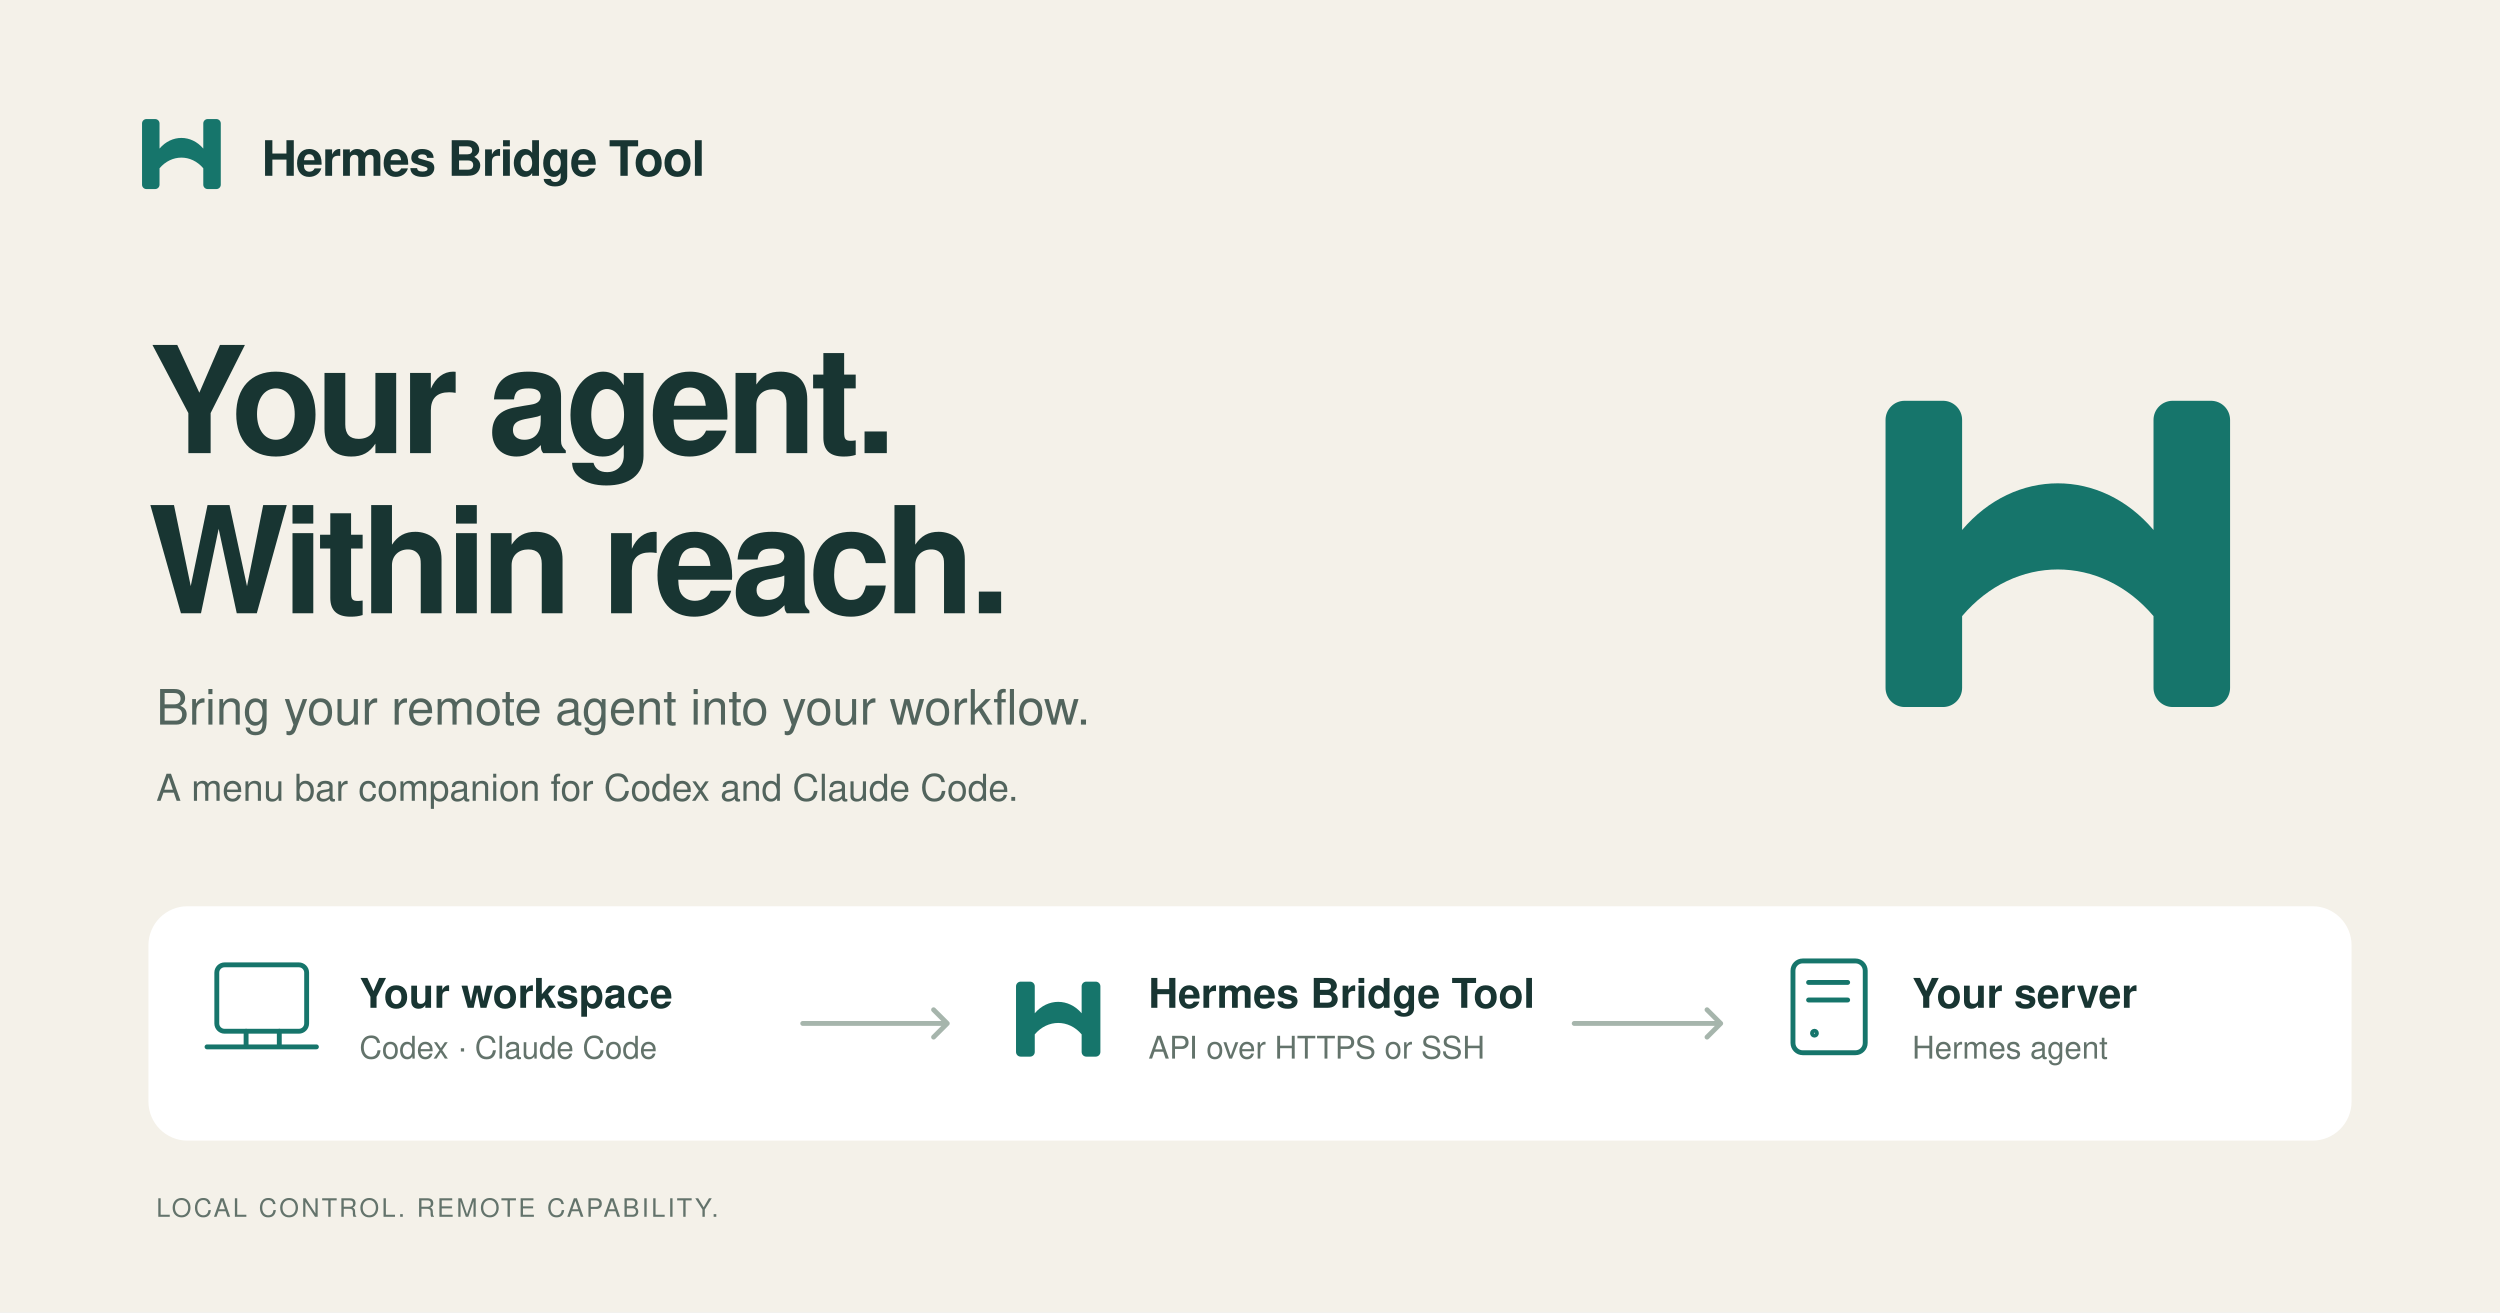
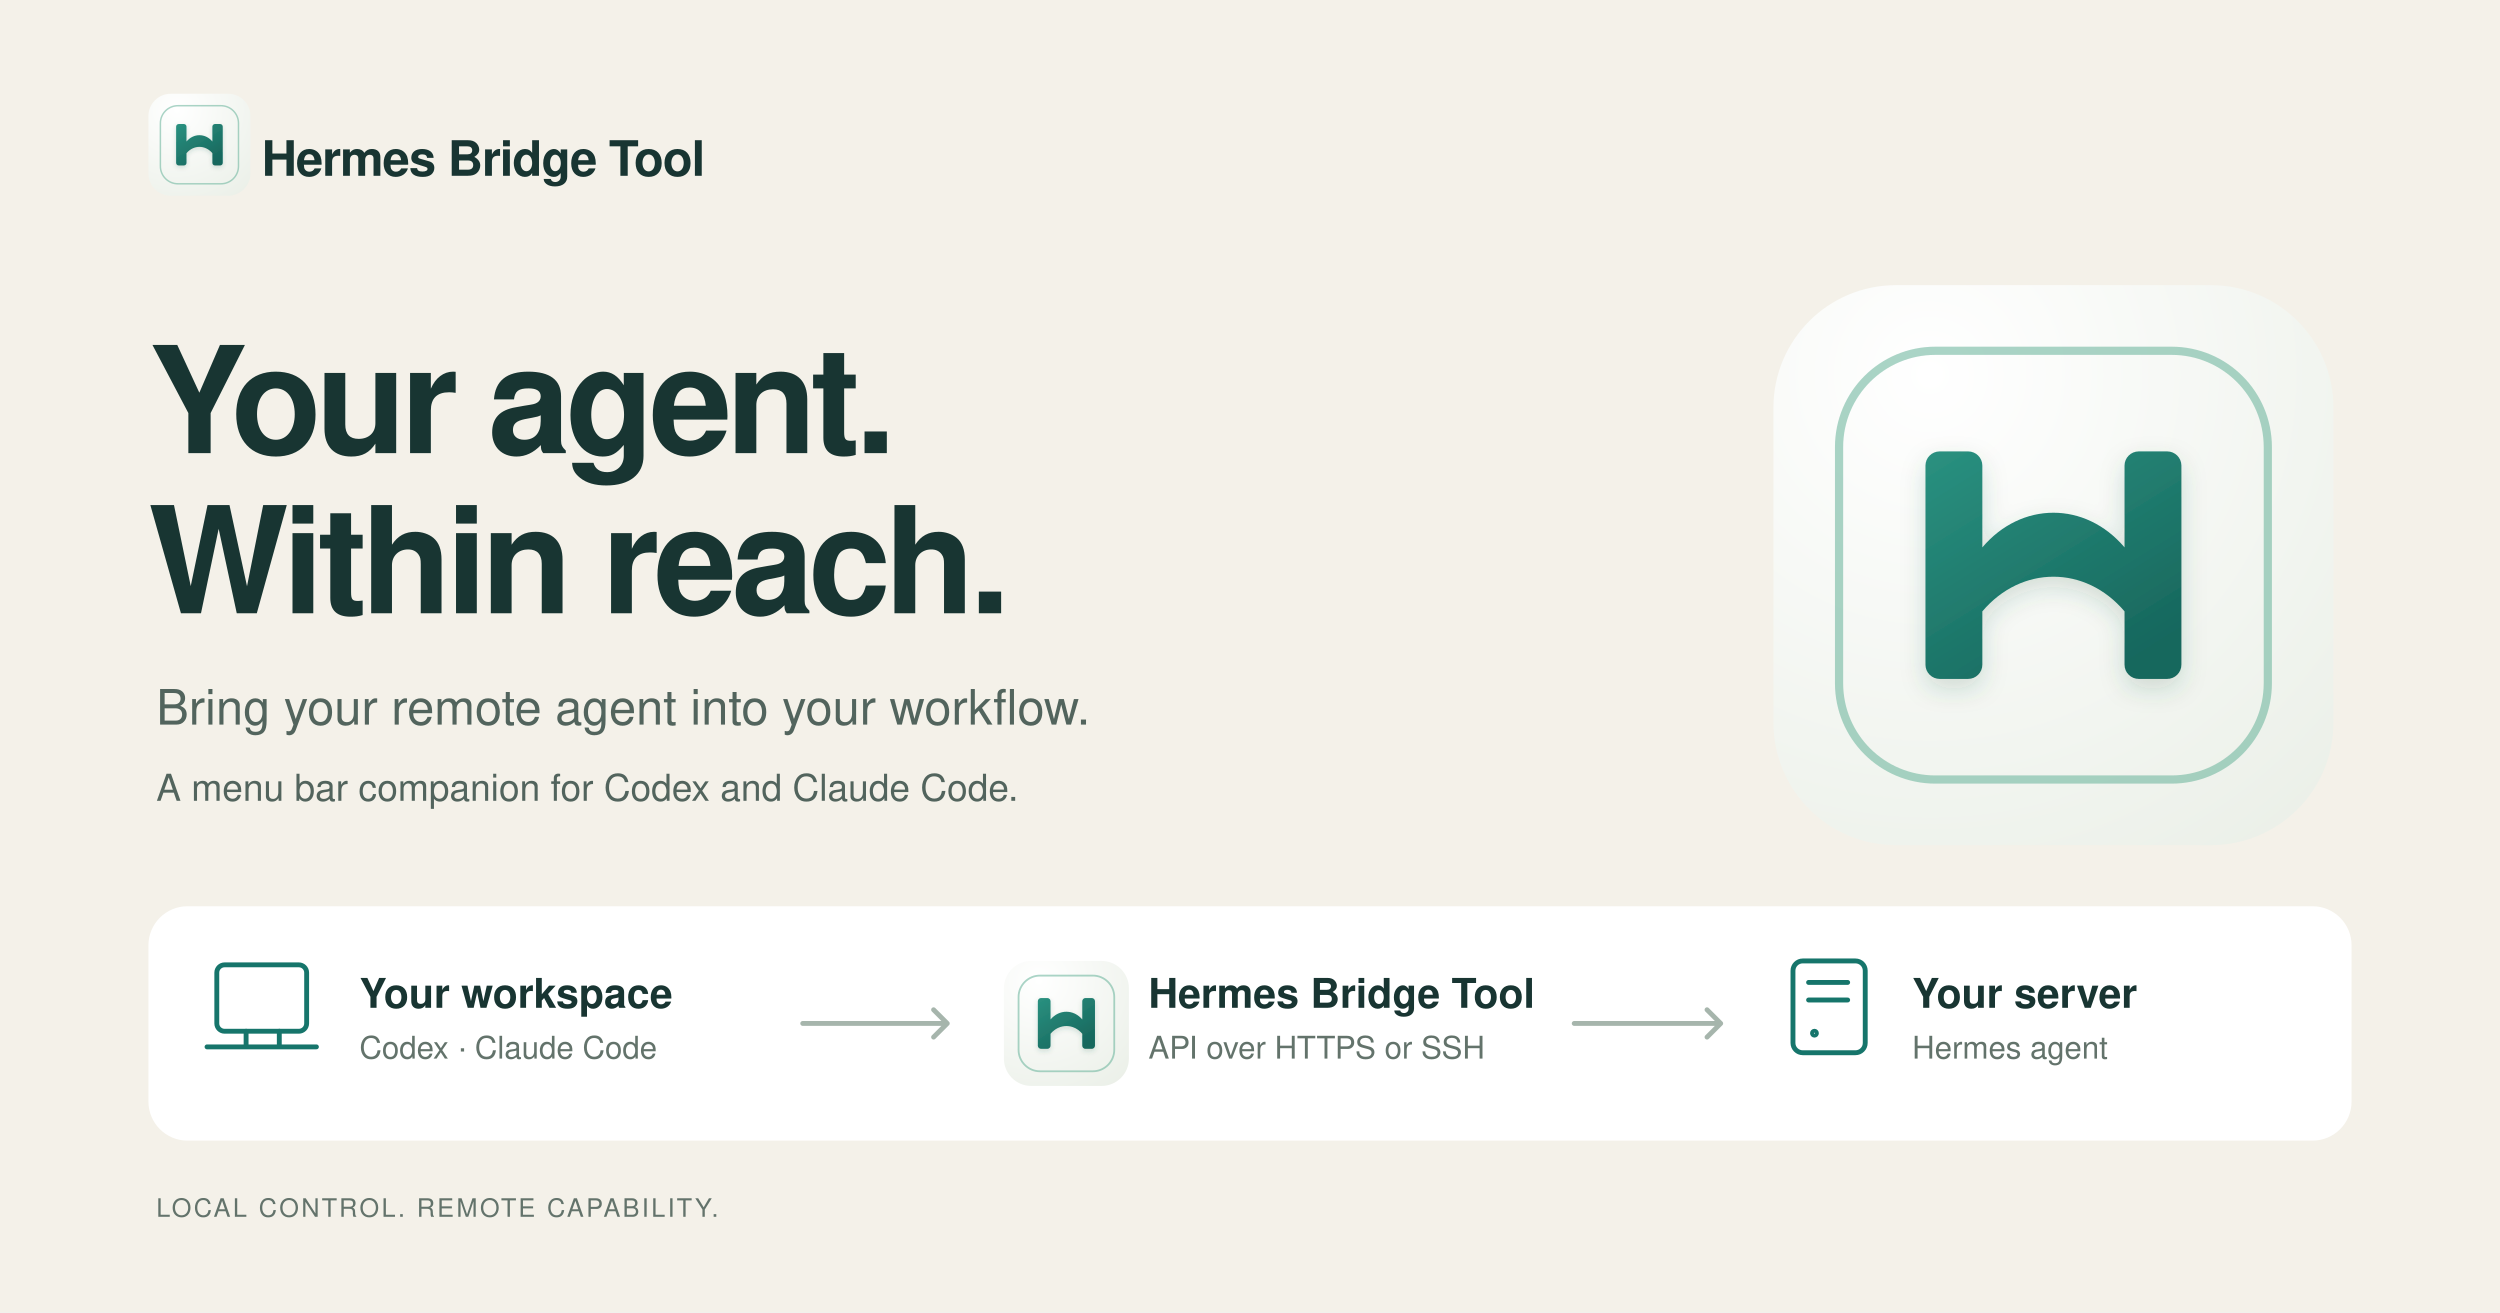
<svg xmlns="http://www.w3.org/2000/svg" width="1200" height="630" viewBox="0 -16 1280 672" role="img" aria-labelledby="title desc">
+   <defs>
+     <radialGradient id="surface" cx=".28" cy=".16" r="1.1">
+       <stop stop-color="#FFFFFF" />
+       <stop offset="1" stop-color="#EAEFE7" />
+     </radialGradient>
+     <linearGradient id="bridge" x1="0" y1="0" x2=".7" y2="1">
+       <stop stop-color="#2A9180" />
+       <stop offset="1" stop-color="#17675D" />
+     </linearGradient>
+     <filter id="depth" x="-40%" y="-40%" width="180%" height="180%" color-interpolation-filters="sRGB">
+       <feDropShadow dx="0" dy="18" stdDeviation="22" flood-color="#235B48" flood-opacity=".18" />
+     </filter>
+     <g id="app-icon">
+       <rect width="1024" height="1024" rx="224" fill="url(#surface)" />
+       <rect x="120" y="120" width="784" height="784" rx="176" fill="none" stroke="#72B7A0" stroke-opacity=".6" stroke-width="15" />
+       <g filter="url(#depth)">
+         <path transform="translate(200 200) scale(6.5)" fill="url(#bridge)" d="M16 16H24A4 4 0 0 1 28 20V43C39 30 57 30 68 43V20A4 4 0 0 1 72 16H80A4 4 0 0 1 84 20V76A4 4 0 0 1 80 80H72A4 4 0 0 1 68 76V61C57 48 39 48 28 61V76A4 4 0 0 1 24 80H16A4 4 0 0 1 12 76V20A4 4 0 0 1 16 16Z" />
+       </g>
+     </g>
+   </defs>
  <rect y="-16" width="1280" height="672" fill="#F4F1E9" />
-   <g transform="translate(66 36) scale(.56)" fill="#16756B">
-     <path d="M16 16H24A4 4 0 0 1 28 20V43C39 30 57 30 68 43V20A4 4 0 0 1 72 16H80A4 4 0 0 1 84 20V76A4 4 0 0 1 80 80H72A4 4 0 0 1 68 76V61C57 48 39 48 28 61V76A4 4 0 0 1 24 80H16A4 4 0 0 1 12 76V20A4 4 0 0 1 16 16Z" />
-   </g>
+   <use href="#app-icon" transform="translate(76 32) scale(.051)" />
  <g font-family="Helvetica Neue, Helvetica, Arial, sans-serif" fill="#183532">
    <text x="134" y="74" font-size="25" font-weight="600" letter-spacing="-.5">Hermes Bridge Tool</text>
    <text x="76" y="216" font-size="76" font-weight="600" letter-spacing="-3">Your agent.</text>
    <text x="76" y="298" font-size="76" font-weight="600" letter-spacing="-3">Within reach.</text>
    <text x="80" y="355" font-size="25" fill="#52645D">Bring your remote agent into your workflow.</text>
    <text x="80" y="394" font-size="19" fill="#52645D">A menu bar companion for Codex and Claude Code.</text>
  </g>
-   <g transform="translate(936 150) scale(2.45)" fill="#16756B">
-     <path d="M16 16H24A4 4 0 0 1 28 20V43C39 30 57 30 68 43V20A4 4 0 0 1 72 16H80A4 4 0 0 1 84 20V76A4 4 0 0 1 80 80H72A4 4 0 0 1 68 76V61C57 48 39 48 28 61V76A4 4 0 0 1 24 80H16A4 4 0 0 1 12 76V20A4 4 0 0 1 16 16Z" />
-   </g>
+   <use href="#app-icon" transform="translate(908 130) scale(.28)" />
  <rect x="76" y="448" width="1128" height="120" rx="20" fill="#FFFFFF" />
  <g fill="none" stroke="#16756B" stroke-width="2.5" stroke-linecap="round" stroke-linejoin="round">
    <rect x="111" y="478" width="46" height="34" rx="4" />
    <path d="M106 520H162M126 512V520M143 512V520" />
    <path d="M411 508H485M478 501L485 508L478 515" stroke="#A6B5AC" />
    <path d="M806 508H881M874 501L881 508L874 515" stroke="#A6B5AC" />
    <rect x="918" y="476" width="37" height="47" rx="5" />
    <path d="M926 487H946M926 496H946" />
    <circle cx="929" cy="513" r="1" />
  </g>
-   <g transform="translate(513 477) scale(.60)" fill="#16756B">
-     <path d="M16 16H24A4 4 0 0 1 28 20V43C39 30 57 30 68 43V20A4 4 0 0 1 72 16H80A4 4 0 0 1 84 20V76A4 4 0 0 1 80 80H72A4 4 0 0 1 68 76V61C57 48 39 48 28 61V76A4 4 0 0 1 24 80H16A4 4 0 0 1 12 76V20A4 4 0 0 1 16 16Z" />
-   </g>
+   <use href="#app-icon" transform="translate(514 476) scale(.0625)" />
  <g font-family="Helvetica Neue, Helvetica, Arial, sans-serif" fill="#183532">
    <text x="184" y="500" font-size="21" font-weight="600">Your workspace</text>
    <text x="184" y="526" font-size="16" fill="#63736B">Codex · Claude Code</text>
    <text x="588" y="500" font-size="21" font-weight="600">Hermes Bridge Tool</text>
    <text x="588" y="526" font-size="16" fill="#63736B">API over HTTPS or SSH</text>
    <text x="979" y="500" font-size="21" font-weight="600">Your server</text>
    <text x="979" y="526" font-size="16" fill="#63736B">Hermes agent</text>
    <text x="80" y="607" font-size="13" fill="#63736B" letter-spacing="1.2">LOCAL CONTROL. REMOTE CAPABILITY.</text>
  </g>
</svg>
